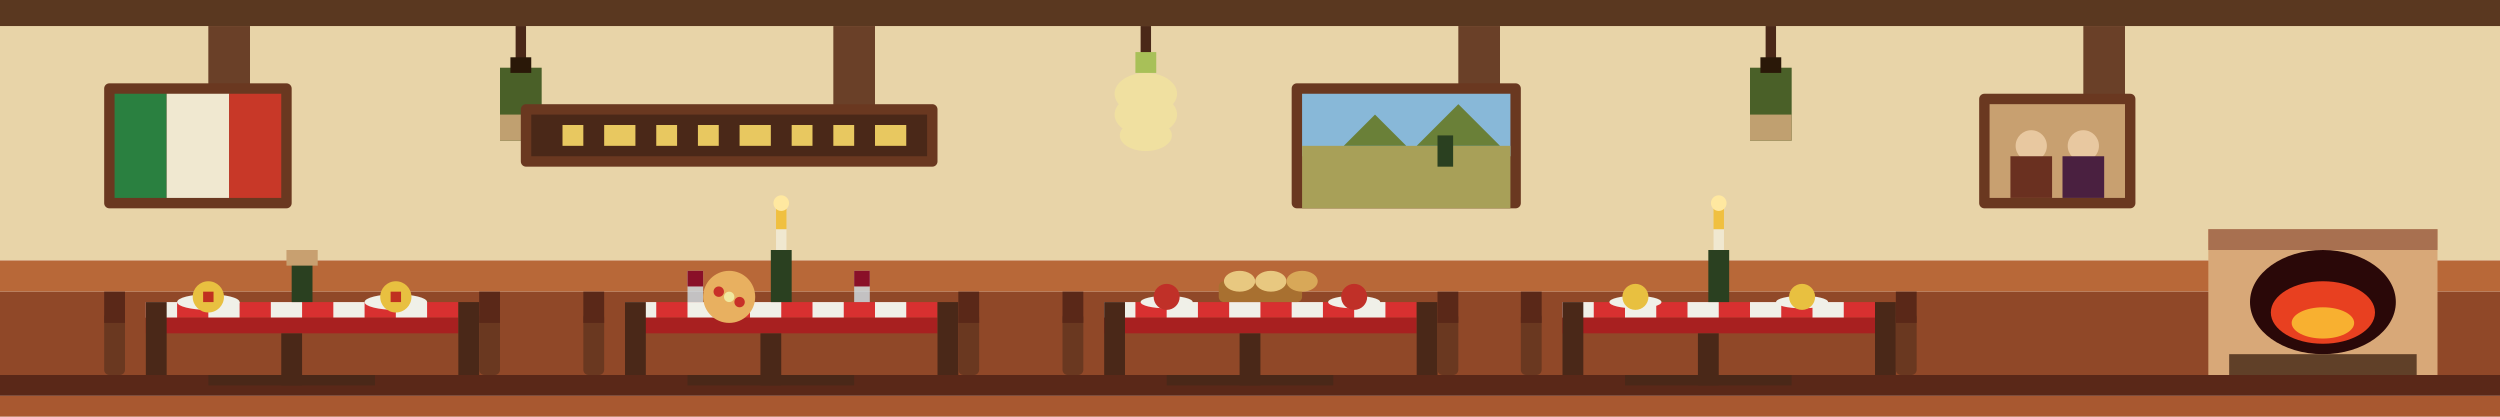
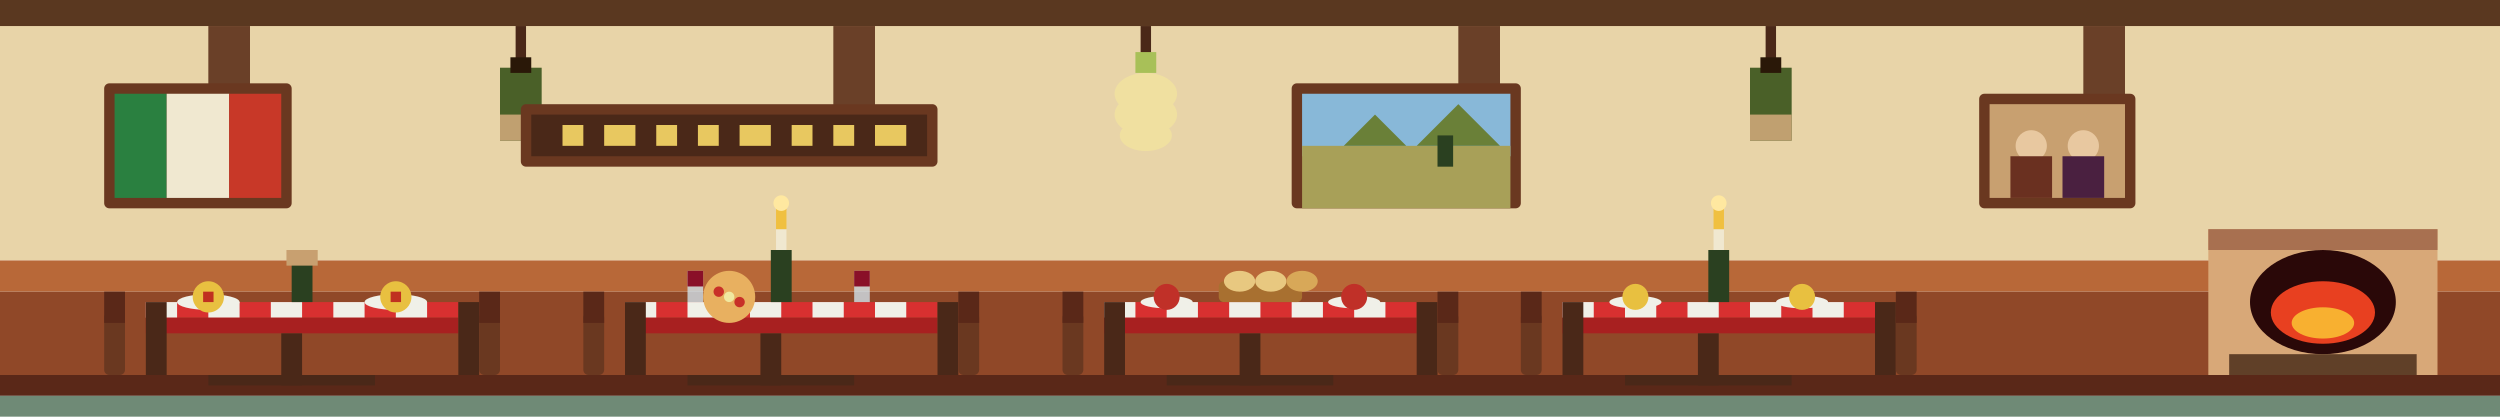
<svg xmlns="http://www.w3.org/2000/svg" preserveAspectRatio="none" viewBox="0 0 480 80" width="480" height="80">
  <rect x="0" y="0" width="480" height="50" fill="#e8d4a8" />
  <rect x="0" y="50" width="480" height="6" fill="#b86838" />
  <rect x="0" y="56" width="480" height="16" fill="#904828" />
  <rect x="0" y="72" width="480" height="4" fill="#5a2818" />
-   <rect x="0" y="76" width="480" height="4" fill="#a85830" />
+   <rect x="0" y="76" width="480" height="4" fill="#6f8a76" />
  <rect x="0" y="0" width="480" height="5" fill="#5a3820" />
  <rect x="40" y="5" width="8" height="18" fill="#6a4028" />
  <rect x="160" y="5" width="8" height="18" fill="#6a4028" />
  <rect x="280" y="5" width="8" height="18" fill="#6a4028" />
  <rect x="400" y="5" width="8" height="18" fill="#6a4028" />
  <g>
    <rect x="99" y="5" width="2" height="8" fill="#4a2818" />
    <rect x="96" y="13" width="8" height="14" fill="#4a6028" />
    <rect x="96" y="22" width="8" height="5" fill="#c0a070" />
    <rect x="98" y="11" width="4" height="3" fill="#2a1808" />
  </g>
  <g>
    <rect x="219" y="5" width="2" height="8" fill="#4a2818" />
    <ellipse cx="220" cy="18" rx="6" ry="4" fill="#f0e0a0" />
    <ellipse cx="220" cy="22" rx="6" ry="4" fill="#f0e0a0" />
    <ellipse cx="220" cy="26" rx="5" ry="3" fill="#f0e0a0" />
    <rect x="218" y="10" width="4" height="4" fill="#a8c058" />
  </g>
  <g>
    <rect x="339" y="5" width="2" height="8" fill="#4a2818" />
    <rect x="336" y="13" width="8" height="14" fill="#4a6028" />
    <rect x="336" y="22" width="8" height="5" fill="#c0a070" />
    <rect x="338" y="11" width="4" height="3" fill="#2a1808" />
  </g>
  <rect x="20" y="16" width="36" height="24" fill="#6a3820" rx="1" />
  <rect x="22" y="18" width="10" height="20" fill="#2a8040" />
  <rect x="32" y="18" width="12" height="20" fill="#f0e8d0" />
  <rect x="44" y="18" width="10" height="20" fill="#c83828" />
  <rect x="248" y="16" width="44" height="24" fill="#6a3820" rx="1" />
  <rect x="250" y="18" width="40" height="12" fill="#88b8d8" />
  <rect x="250" y="28" width="40" height="12" fill="#a8a058" />
  <polygon points="258,28 264,22 270,28" fill="#6a8038" />
  <polygon points="272,28 280,20 288,28" fill="#6a8038" />
  <rect x="276" y="26" width="3" height="6" fill="#2a4020" />
  <rect x="380" y="18" width="30" height="22" fill="#6a3820" rx="1" />
  <rect x="382" y="20" width="26" height="18" fill="#c8a070" />
  <circle cx="390" cy="28" r="3" fill="#e8c8a0" />
  <circle cx="400" cy="28" r="3" fill="#e8c8a0" />
  <rect x="386" y="30" width="8" height="8" fill="#6a3020" />
  <rect x="396" y="30" width="8" height="8" fill="#4a2040" />
  <rect x="100" y="20" width="80" height="12" fill="#6a3820" rx="1" />
  <rect x="102" y="22" width="76" height="8" fill="#4a2818" />
  <rect x="108" y="24" width="4" height="4" fill="#e8c860" />
  <rect x="116" y="24" width="6" height="4" fill="#e8c860" />
  <rect x="126" y="24" width="4" height="4" fill="#e8c860" />
  <rect x="134" y="24" width="4" height="4" fill="#e8c860" />
  <rect x="142" y="24" width="6" height="4" fill="#e8c860" />
  <rect x="152" y="24" width="4" height="4" fill="#e8c860" />
  <rect x="160" y="24" width="4" height="4" fill="#e8c860" />
  <rect x="168" y="24" width="6" height="4" fill="#e8c860" />
  <rect x="28" y="58" width="60" height="3" fill="#d83030" />
  <rect x="28" y="58" width="6" height="3" fill="#f0f0e8" />
  <rect x="40" y="58" width="6" height="3" fill="#f0f0e8" />
  <rect x="52" y="58" width="6" height="3" fill="#f0f0e8" />
  <rect x="64" y="58" width="6" height="3" fill="#f0f0e8" />
  <rect x="76" y="58" width="6" height="3" fill="#f0f0e8" />
  <rect x="28" y="61" width="60" height="3" fill="#a82020" />
  <rect x="54" y="64" width="4" height="10" fill="#4a2818" />
  <rect x="40" y="72" width="32" height="2" fill="#4a2818" />
  <rect x="56" y="50" width="4" height="8" fill="#2a4020" />
  <rect x="55" y="48" width="6" height="3" fill="#c8a070" />
  <ellipse cx="40" cy="58" rx="6" ry="1.5" fill="#f0f0e8" />
  <circle cx="40" cy="57" r="3" fill="#e8c040" />
  <rect x="39" y="56" width="2" height="2" fill="#c03020" />
  <ellipse cx="76" cy="58" rx="6" ry="1.5" fill="#f0f0e8" />
  <circle cx="76" cy="57" r="3" fill="#e8c040" />
  <rect x="75" y="56" width="2" height="2" fill="#c03020" />
  <rect x="28" y="58" width="4" height="14" fill="#4a2818" />
  <rect x="20" y="60" width="4" height="12" fill="#6a3820" rx="1" />
  <rect x="20" y="56" width="4" height="6" fill="#5a2818" />
  <rect x="88" y="58" width="4" height="14" fill="#4a2818" />
  <rect x="92" y="60" width="4" height="12" fill="#6a3820" rx="1" />
  <rect x="92" y="56" width="4" height="6" fill="#5a2818" />
  <rect x="120" y="58" width="60" height="3" fill="#d83030" />
  <rect x="120" y="58" width="6" height="3" fill="#f0f0e8" />
  <rect x="132" y="58" width="6" height="3" fill="#f0f0e8" />
  <rect x="144" y="58" width="6" height="3" fill="#f0f0e8" />
  <rect x="156" y="58" width="6" height="3" fill="#f0f0e8" />
  <rect x="168" y="58" width="6" height="3" fill="#f0f0e8" />
  <rect x="120" y="61" width="60" height="3" fill="#a82020" />
  <rect x="146" y="64" width="4" height="10" fill="#4a2818" />
  <rect x="132" y="72" width="32" height="2" fill="#4a2818" />
  <rect x="148" y="48" width="4" height="10" fill="#2a4020" />
  <rect x="149" y="44" width="2" height="4" fill="#f0e8d0" />
  <rect x="149" y="40" width="2" height="4" fill="#f0c040" />
  <circle cx="150" cy="39" r="1.5" fill="#ffe8a0" />
  <rect x="132" y="52" width="3" height="6" fill="#d0e0e8" opacity="0.8" />
  <rect x="132" y="52" width="3" height="3" fill="#8a1028" />
  <rect x="164" y="52" width="3" height="6" fill="#d0e0e8" opacity="0.8" />
  <rect x="164" y="52" width="3" height="3" fill="#8a1028" />
  <circle cx="140" cy="57" r="5" fill="#e8b060" />
  <circle cx="138" cy="56" r="1" fill="#c83028" />
  <circle cx="142" cy="58" r="1" fill="#c83028" />
  <circle cx="140" cy="57" r="1" fill="#f0e8a0" />
  <rect x="120" y="58" width="4" height="14" fill="#4a2818" />
  <rect x="112" y="60" width="4" height="12" fill="#6a3820" rx="1" />
  <rect x="112" y="56" width="4" height="6" fill="#5a2818" />
  <rect x="180" y="58" width="4" height="14" fill="#4a2818" />
  <rect x="184" y="60" width="4" height="12" fill="#6a3820" rx="1" />
  <rect x="184" y="56" width="4" height="6" fill="#5a2818" />
  <rect x="212" y="58" width="60" height="3" fill="#d83030" />
  <rect x="212" y="58" width="6" height="3" fill="#f0f0e8" />
  <rect x="224" y="58" width="6" height="3" fill="#f0f0e8" />
  <rect x="236" y="58" width="6" height="3" fill="#f0f0e8" />
  <rect x="248" y="58" width="6" height="3" fill="#f0f0e8" />
  <rect x="260" y="58" width="6" height="3" fill="#f0f0e8" />
  <rect x="212" y="61" width="60" height="3" fill="#a82020" />
  <rect x="238" y="64" width="4" height="10" fill="#4a2818" />
  <rect x="224" y="72" width="32" height="2" fill="#4a2818" />
  <rect x="234" y="54" width="16" height="4" fill="#a87030" rx="1" />
  <ellipse cx="238" cy="54" rx="3" ry="2" fill="#e8c880" />
  <ellipse cx="244" cy="54" rx="3" ry="2" fill="#e8c880" />
  <ellipse cx="250" cy="54" rx="3" ry="2" fill="#d8a858" />
  <ellipse cx="224" cy="58" rx="5" ry="1.2" fill="#f0f0e8" />
  <circle cx="224" cy="57" r="2.5" fill="#c03028" />
  <ellipse cx="260" cy="58" rx="5" ry="1.2" fill="#f0f0e8" />
  <circle cx="260" cy="57" r="2.5" fill="#c03028" />
  <rect x="212" y="58" width="4" height="14" fill="#4a2818" />
  <rect x="204" y="60" width="4" height="12" fill="#6a3820" rx="1" />
  <rect x="204" y="56" width="4" height="6" fill="#5a2818" />
  <rect x="272" y="58" width="4" height="14" fill="#4a2818" />
  <rect x="276" y="60" width="4" height="12" fill="#6a3820" rx="1" />
  <rect x="276" y="56" width="4" height="6" fill="#5a2818" />
  <rect x="300" y="58" width="60" height="3" fill="#d83030" />
  <rect x="300" y="58" width="6" height="3" fill="#f0f0e8" />
  <rect x="312" y="58" width="6" height="3" fill="#f0f0e8" />
  <rect x="324" y="58" width="6" height="3" fill="#f0f0e8" />
  <rect x="336" y="58" width="6" height="3" fill="#f0f0e8" />
  <rect x="348" y="58" width="6" height="3" fill="#f0f0e8" />
  <rect x="300" y="61" width="60" height="3" fill="#a82020" />
  <rect x="326" y="64" width="4" height="10" fill="#4a2818" />
  <rect x="312" y="72" width="32" height="2" fill="#4a2818" />
  <rect x="328" y="48" width="4" height="10" fill="#2a4020" />
  <rect x="329" y="44" width="2" height="4" fill="#f0e8d0" />
  <rect x="329" y="40" width="2" height="4" fill="#f0c040" />
  <circle cx="330" cy="39" r="1.5" fill="#ffe8a0" />
  <ellipse cx="314" cy="58" rx="5" ry="1.2" fill="#f0f0e8" />
  <circle cx="314" cy="57" r="2.5" fill="#e8c040" />
  <ellipse cx="346" cy="58" rx="5" ry="1.2" fill="#f0f0e8" />
  <circle cx="346" cy="57" r="2.5" fill="#e8c040" />
  <rect x="300" y="58" width="4" height="14" fill="#4a2818" />
  <rect x="292" y="60" width="4" height="12" fill="#6a3820" rx="1" />
  <rect x="292" y="56" width="4" height="6" fill="#5a2818" />
  <rect x="360" y="58" width="4" height="14" fill="#4a2818" />
  <rect x="364" y="60" width="4" height="12" fill="#6a3820" rx="1" />
  <rect x="364" y="56" width="4" height="6" fill="#5a2818" />
  <rect x="424" y="44" width="44" height="28" fill="#d8a878" />
  <rect x="424" y="44" width="44" height="4" fill="#a87050" />
  <ellipse cx="446" cy="58" rx="14" ry="10" fill="#2a0808" />
  <ellipse cx="446" cy="60" rx="10" ry="6" fill="#e84020" />
  <ellipse cx="446" cy="62" rx="6" ry="3" fill="#f8b030" />
  <rect x="428" y="68" width="36" height="4" fill="#604028" />
</svg>
